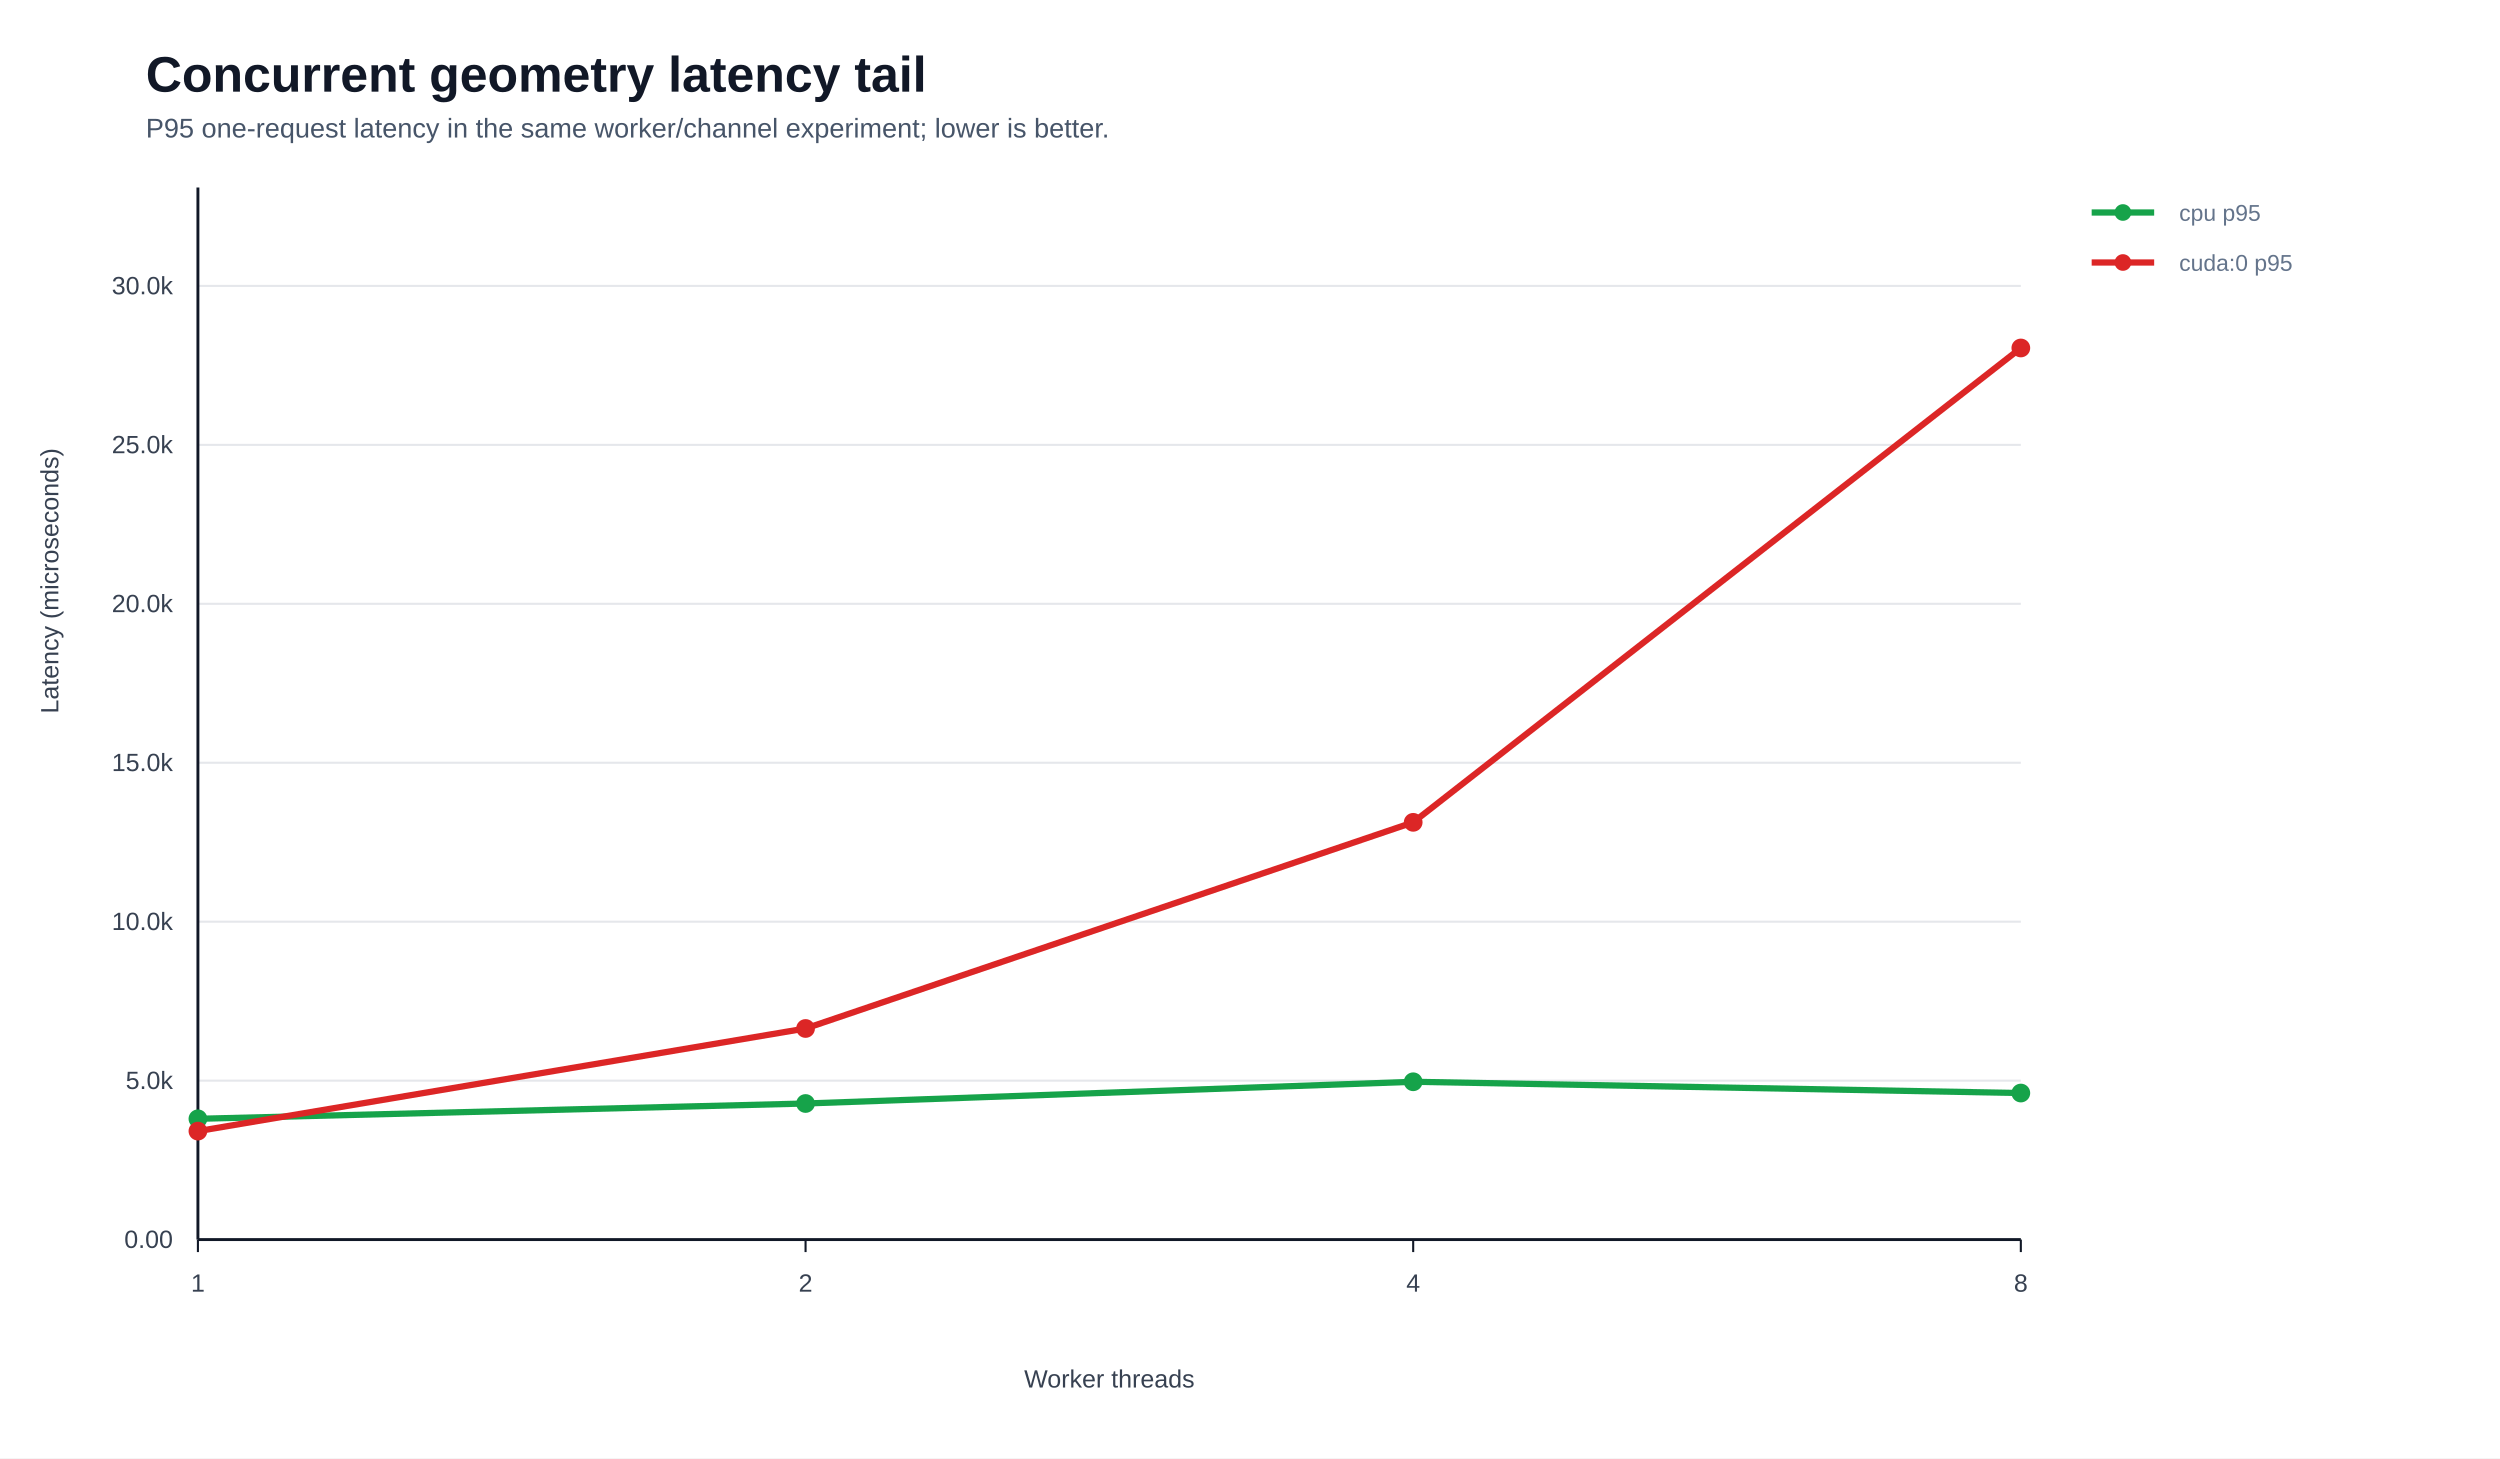
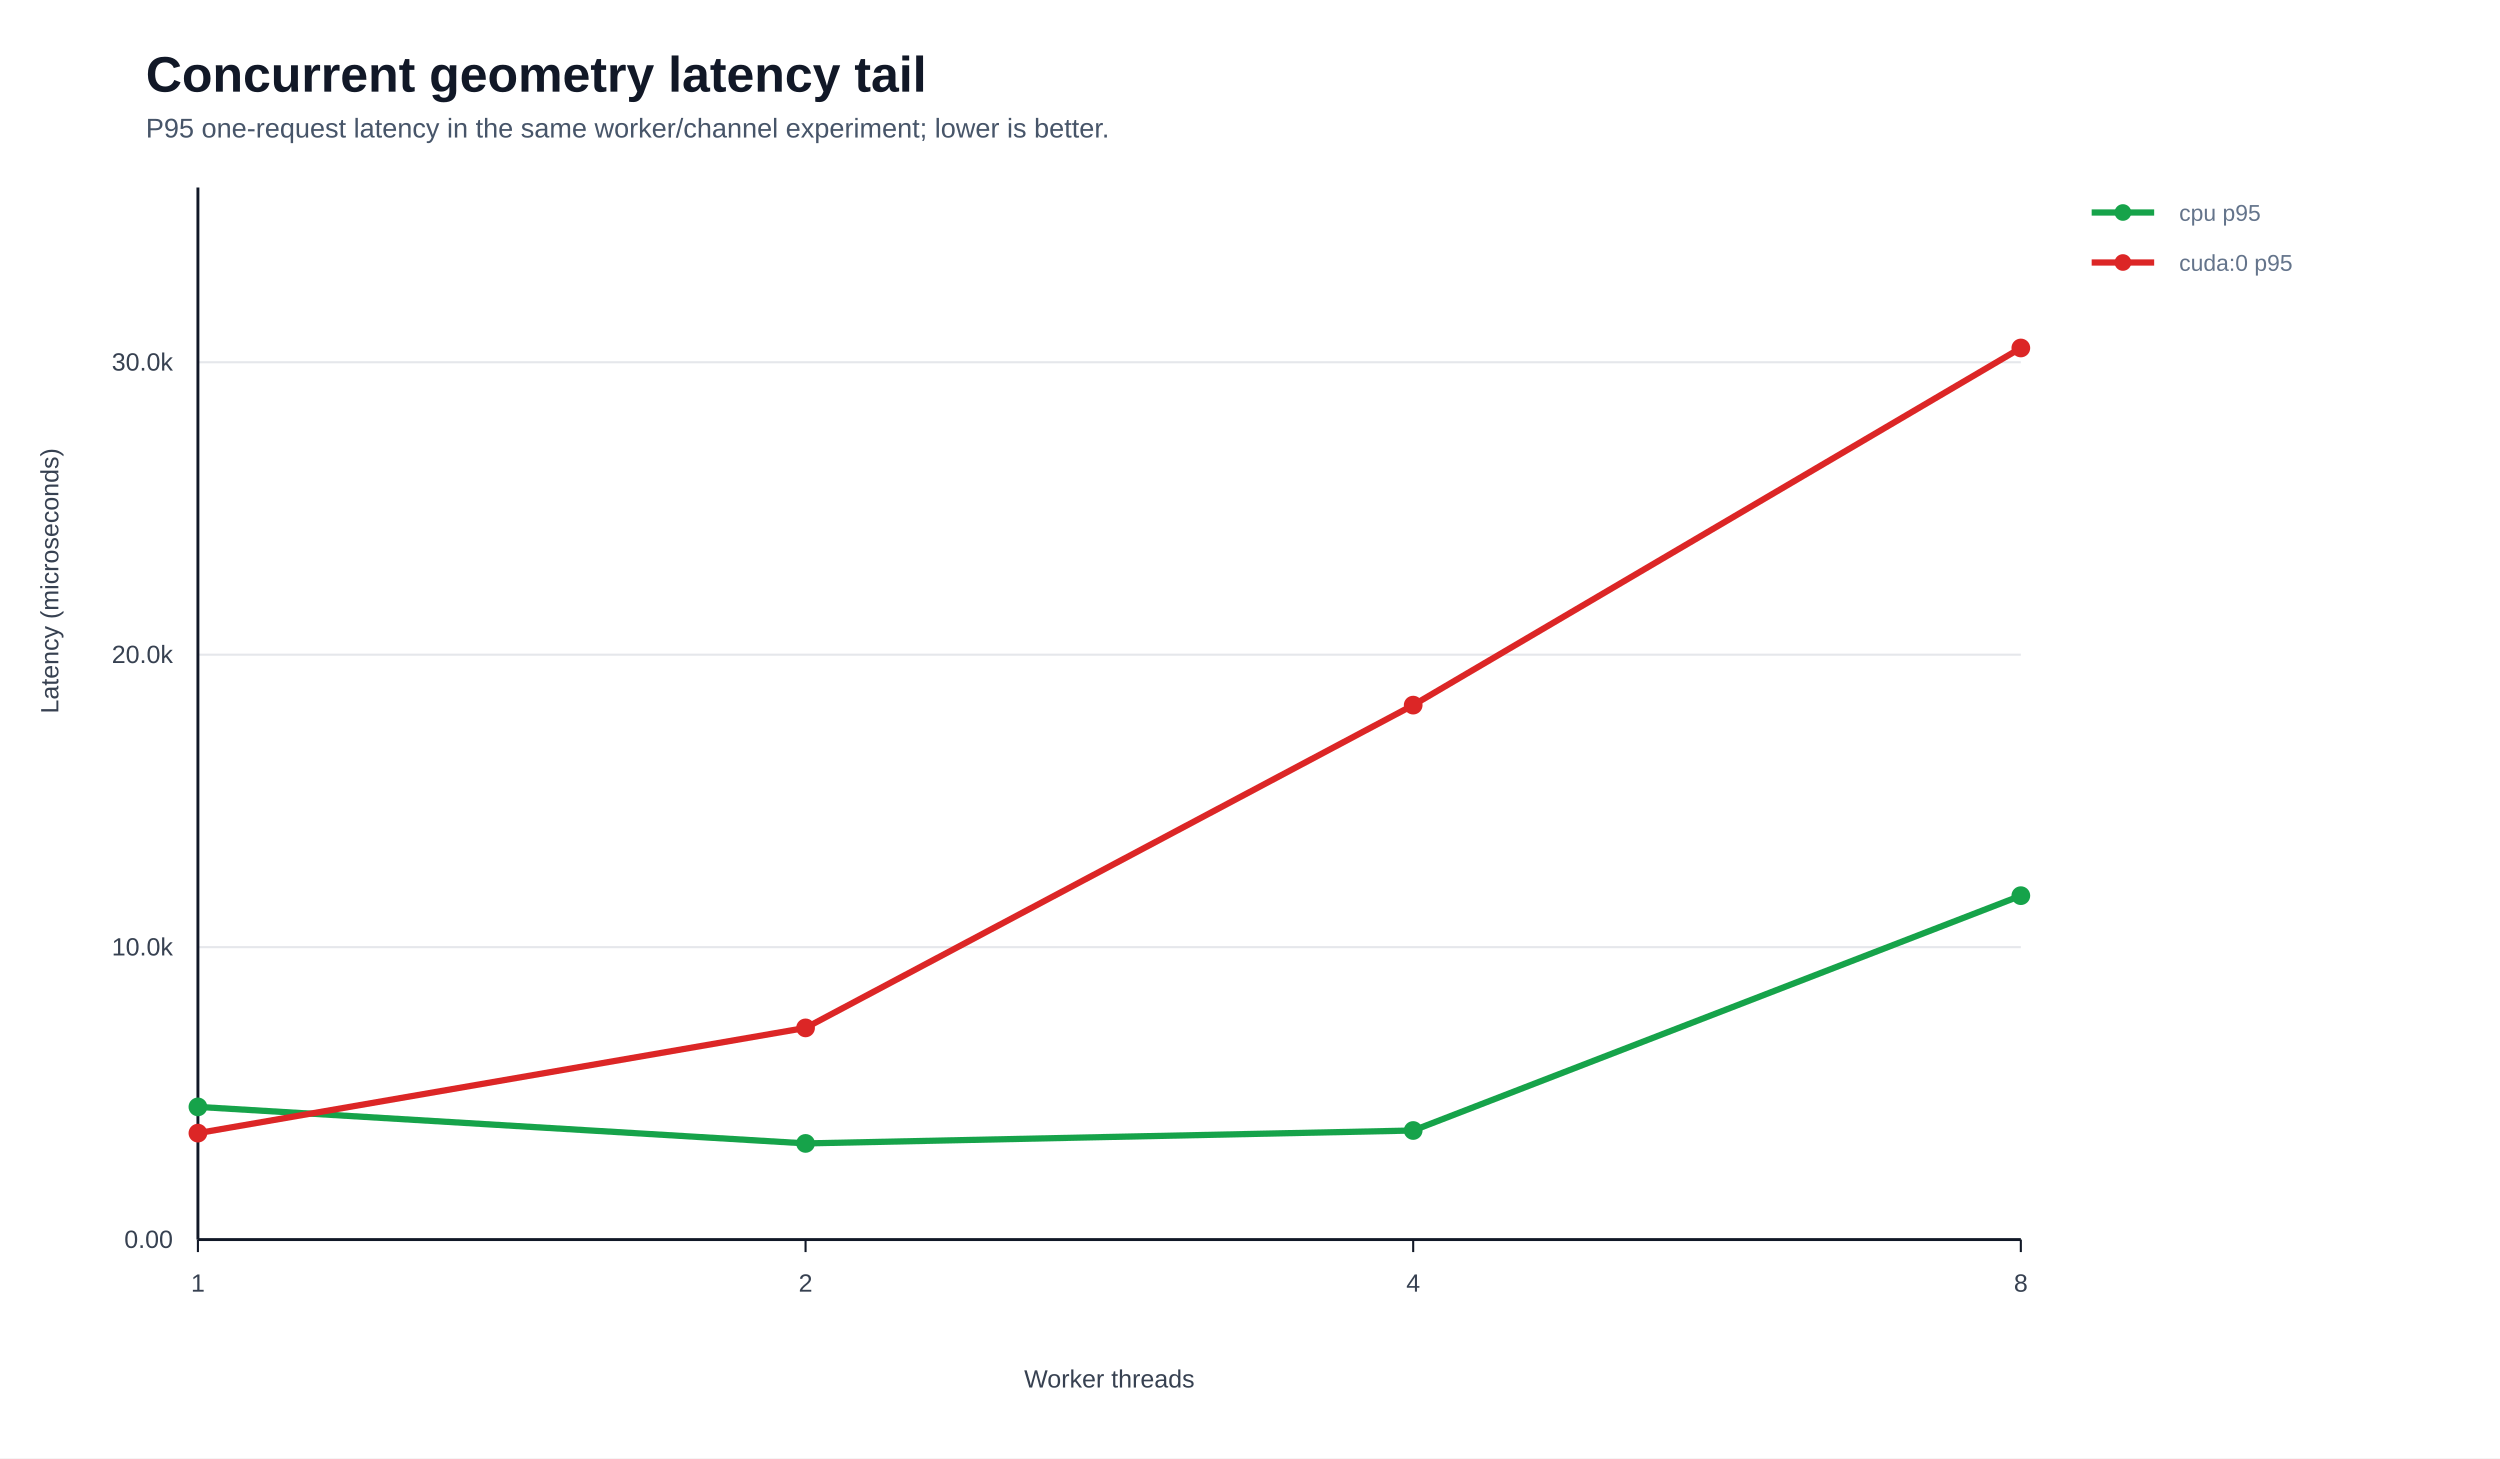
<svg xmlns="http://www.w3.org/2000/svg" width="1200" height="700" viewBox="0 0 1200 700" role="img">
  <style>
text{font-family:Arial,Helvetica,sans-serif;fill:#111827;}
.title{font-size:24px;font-weight:700;}
.subtitle{font-size:13px;fill:#475569;}
.axis{font-size:12px;fill:#374151;}
.small{font-size:12px;fill:#475569;}
.tiny{font-size:11px;fill:#64748b;}
.label{font-size:14px;font-weight:700;}
.code{font-family:Consolas,Monaco,'Courier New',monospace;font-size:12px;fill:#e2e8f0;}
.box{stroke:#1f2937;stroke-width:1.4;rx:14;ry:14;}
</style>
  <defs>
    <marker id="arrow" markerWidth="10" markerHeight="10" refX="8" refY="3" orient="auto" markerUnits="strokeWidth">
      <path d="M0,0 L0,6 L9,3 z" fill="#334155" />
    </marker>
  </defs>
  <rect x="0" y="0" width="1200" height="700" fill="#ffffff" />
  <text class="title" x="70.00" y="44.00" text-anchor="start">Concurrent geometry latency tail</text>
  <text class="subtitle" x="70.00" y="66.00" text-anchor="start">P95 one-request latency in the same worker/channel experiment; lower is better.</text>
  <line x1="95" y1="595.00" x2="970" y2="595.00" stroke="#e5e7eb" />
  <text class="axis" x="83.00" y="599.00" text-anchor="end">0.00</text>
-   <line x1="95" y1="518.71" x2="970" y2="518.71" stroke="#e5e7eb" />
-   <text class="axis" x="83.00" y="522.71" text-anchor="end">5.0k</text>
-   <line x1="95" y1="442.41" x2="970" y2="442.41" stroke="#e5e7eb" />
-   <text class="axis" x="83.00" y="446.41" text-anchor="end">10.0k</text>
-   <line x1="95" y1="366.12" x2="970" y2="366.12" stroke="#e5e7eb" />
-   <text class="axis" x="83.00" y="370.12" text-anchor="end">15.0k</text>
-   <line x1="95" y1="289.83" x2="970" y2="289.83" stroke="#e5e7eb" />
-   <text class="axis" x="83.00" y="293.83" text-anchor="end">20.0k</text>
-   <line x1="95" y1="213.54" x2="970" y2="213.54" stroke="#e5e7eb" />
-   <text class="axis" x="83.00" y="217.54" text-anchor="end">25.0k</text>
-   <line x1="95" y1="137.24" x2="970" y2="137.24" stroke="#e5e7eb" />
-   <text class="axis" x="83.00" y="141.24" text-anchor="end">30.0k</text>
+   <line x1="95" y1="454.63" x2="970" y2="454.63" stroke="#e5e7eb" />
+   <text class="axis" x="83.00" y="458.63" text-anchor="end">10.0k</text>
+   <line x1="95" y1="314.25" x2="970" y2="314.25" stroke="#e5e7eb" />
+   <text class="axis" x="83.00" y="318.25" text-anchor="end">20.0k</text>
+   <line x1="95" y1="173.88" x2="970" y2="173.88" stroke="#e5e7eb" />
+   <text class="axis" x="83.00" y="177.88" text-anchor="end">30.0k</text>
  <line x1="95" y1="90" x2="95" y2="595" stroke="#111827" stroke-width="1.4" />
  <line x1="95" y1="595" x2="970" y2="595" stroke="#111827" stroke-width="1.4" />
-   <polyline points="95.00,537.03 386.67,529.68 678.33,519.25 970.00,524.66" fill="none" stroke="#16a34a" stroke-width="3" />
-   <circle cx="95.00" cy="537.03" r="4.5" fill="#16a34a" />
-   <circle cx="386.67" cy="529.68" r="4.5" fill="#16a34a" />
-   <circle cx="678.33" cy="519.25" r="4.5" fill="#16a34a" />
-   <circle cx="970.00" cy="524.66" r="4.5" fill="#16a34a" />
-   <polyline points="95.00,542.93 386.67,493.67 678.33,394.72 970.00,167.03" fill="none" stroke="#dc2626" stroke-width="3" />
-   <circle cx="95.00" cy="542.93" r="4.5" fill="#dc2626" />
-   <circle cx="386.67" cy="493.67" r="4.5" fill="#dc2626" />
-   <circle cx="678.33" cy="394.72" r="4.5" fill="#dc2626" />
+   <polyline points="95.00,531.31 386.67,548.84 678.33,542.64 970.00,429.92" fill="none" stroke="#16a34a" stroke-width="3" />
+   <circle cx="95.00" cy="531.31" r="4.5" fill="#16a34a" />
+   <circle cx="386.67" cy="548.84" r="4.5" fill="#16a34a" />
+   <circle cx="678.33" cy="542.64" r="4.5" fill="#16a34a" />
+   <circle cx="970.00" cy="429.92" r="4.5" fill="#16a34a" />
+   <polyline points="95.00,543.90 386.67,493.39 678.33,338.46 970.00,167.03" fill="none" stroke="#dc2626" stroke-width="3" />
+   <circle cx="95.00" cy="543.90" r="4.5" fill="#dc2626" />
+   <circle cx="386.67" cy="493.39" r="4.5" fill="#dc2626" />
+   <circle cx="678.33" cy="338.46" r="4.5" fill="#dc2626" />
  <circle cx="970.00" cy="167.03" r="4.5" fill="#dc2626" />
  <line x1="95.00" y1="595" x2="95.00" y2="601" stroke="#111827" />
  <text class="axis" x="95.00" y="620.00" text-anchor="middle">1</text>
  <line x1="386.67" y1="595" x2="386.67" y2="601" stroke="#111827" />
  <text class="axis" x="386.67" y="620.00" text-anchor="middle">2</text>
  <line x1="678.33" y1="595" x2="678.33" y2="601" stroke="#111827" />
  <text class="axis" x="678.33" y="620.00" text-anchor="middle">4</text>
  <line x1="970.00" y1="595" x2="970.00" y2="601" stroke="#111827" />
  <text class="axis" x="970.00" y="620.00" text-anchor="middle">8</text>
  <text class="axis" x="532.50" y="666.00" text-anchor="middle">Worker threads</text>
  <text class="axis" x="28" y="342.50" transform="rotate(-90 28 342.50)">Latency (microseconds)</text>
  <line x1="1004" y1="102" x2="1034" y2="102" stroke="#16a34a" stroke-width="3" />
  <circle cx="1019" cy="102" r="4" fill="#16a34a" />
  <text class="tiny" x="1046.00" y="106.00" text-anchor="start">cpu p95</text>
  <line x1="1004" y1="126" x2="1034" y2="126" stroke="#dc2626" stroke-width="3" />
  <circle cx="1019" cy="126" r="4" fill="#dc2626" />
  <text class="tiny" x="1046.00" y="130.00" text-anchor="start">cuda:0 p95</text>
</svg>
